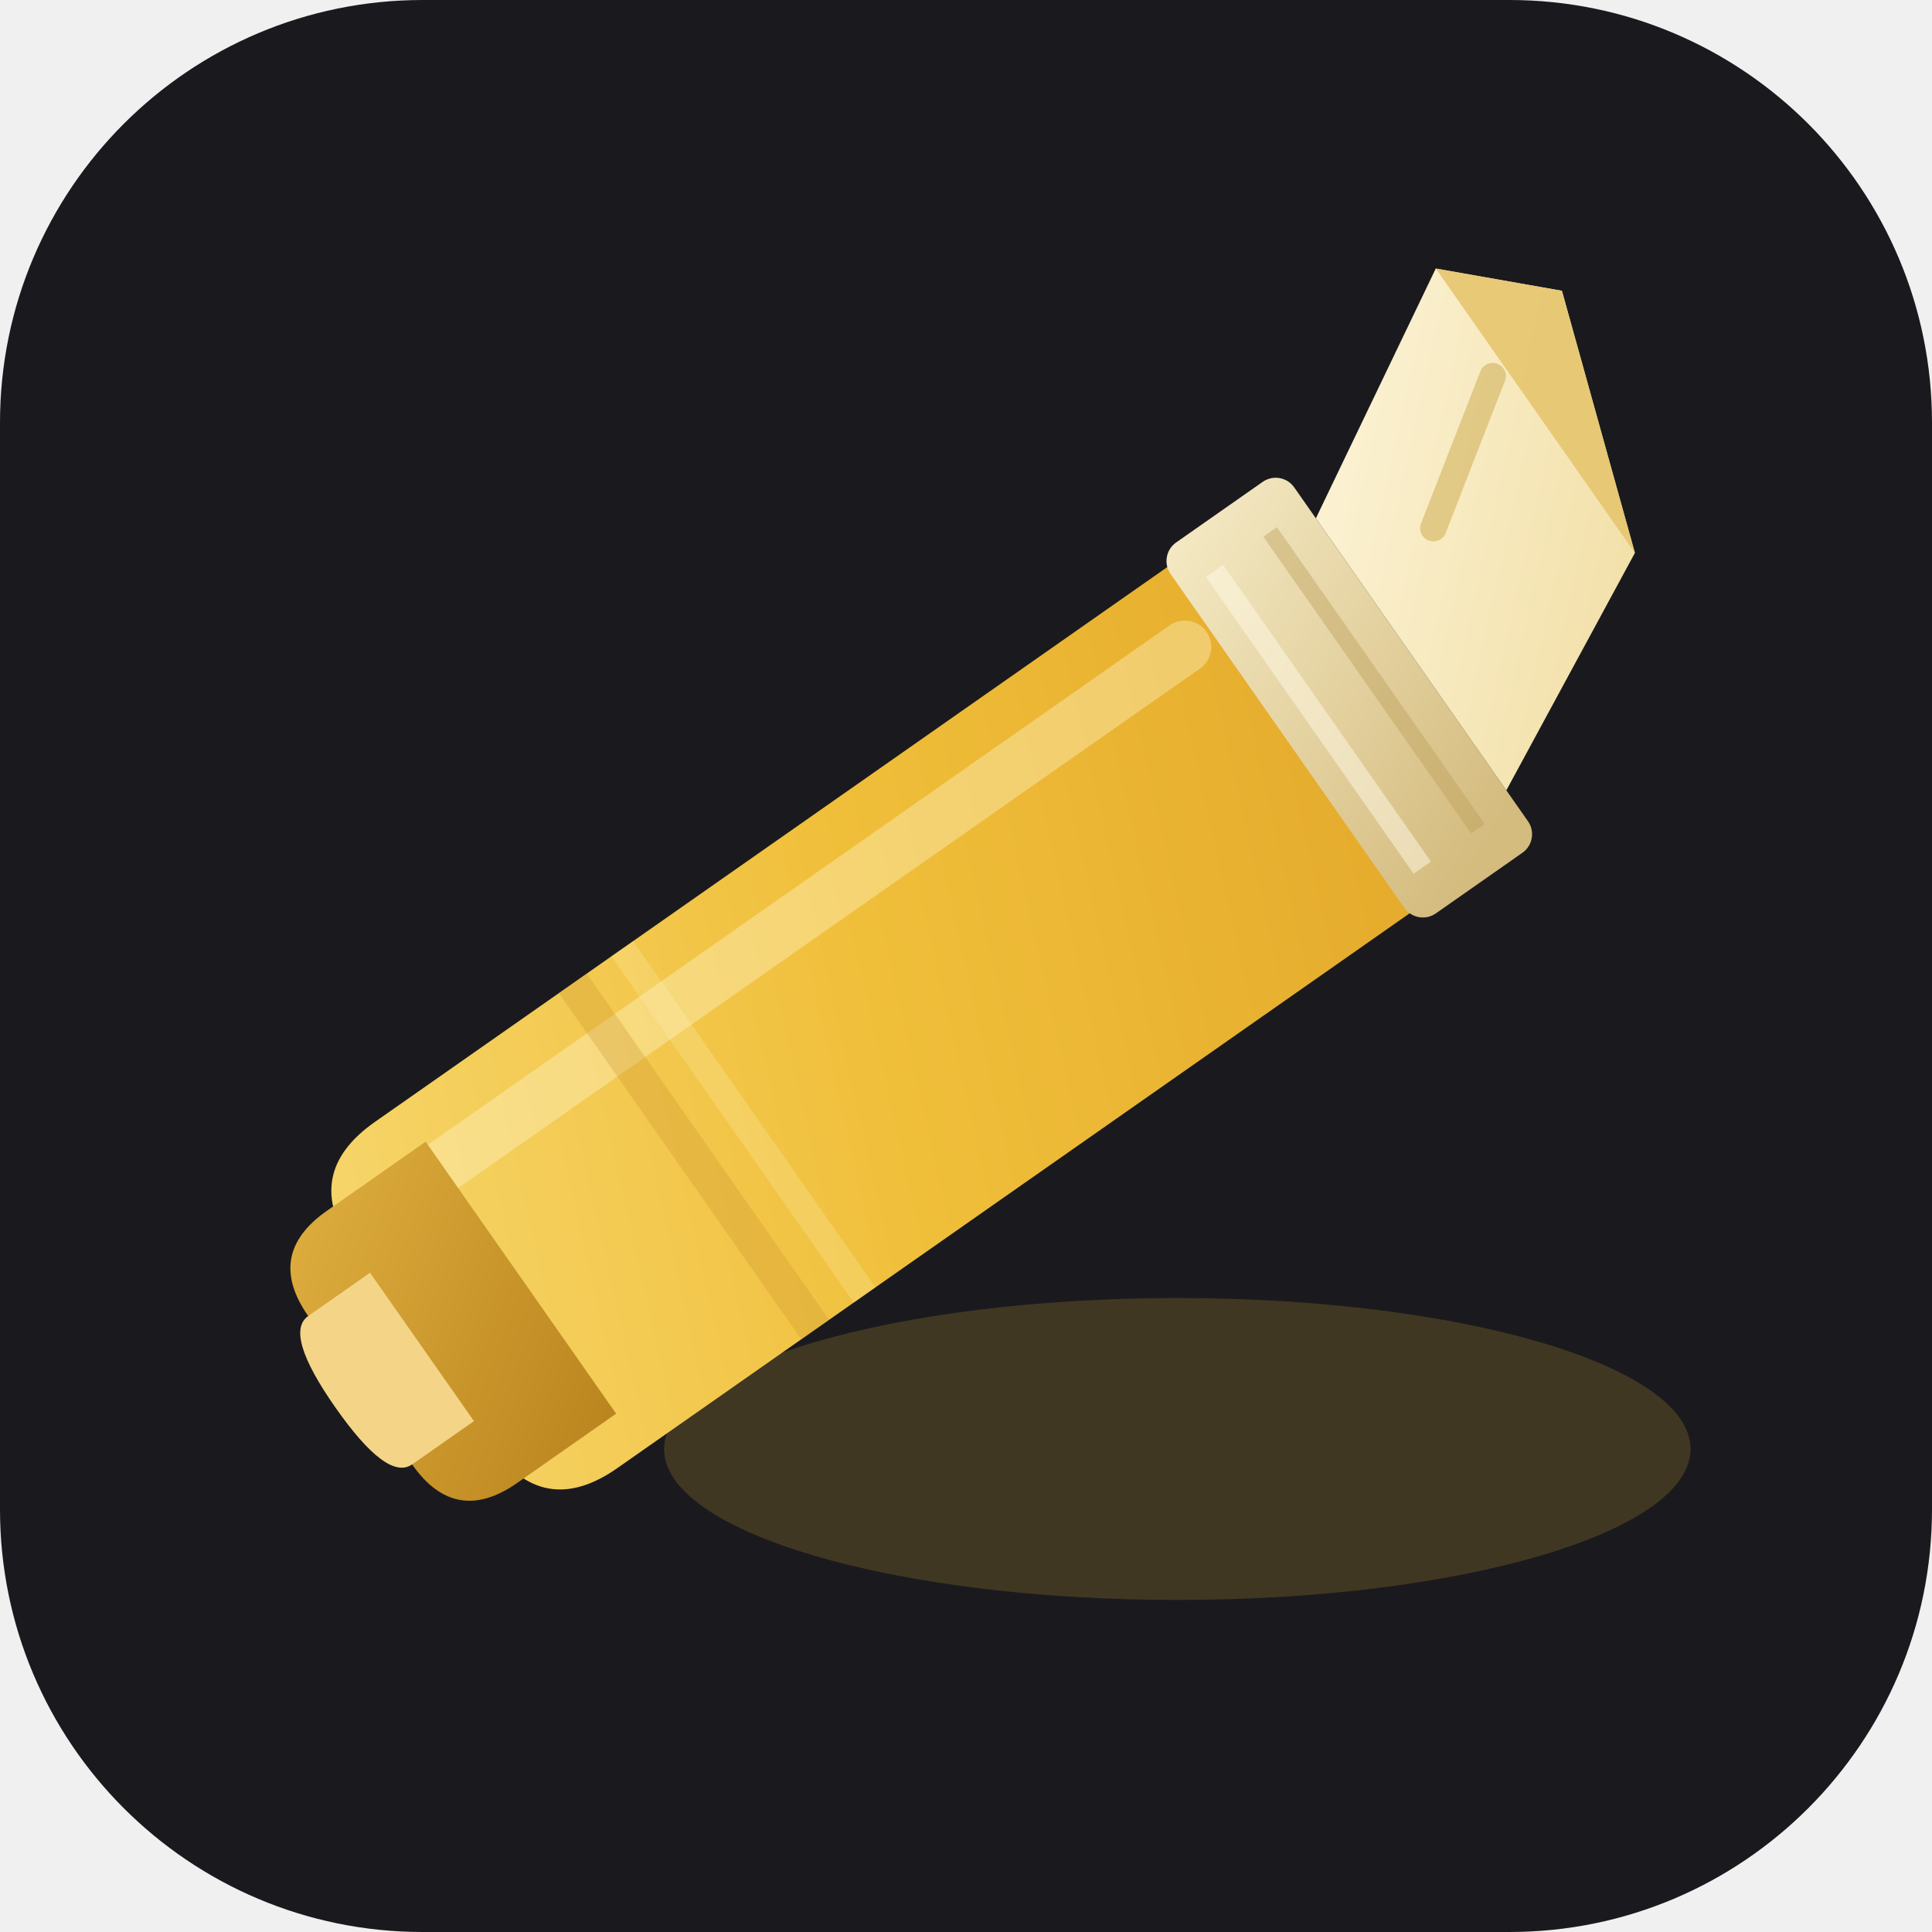
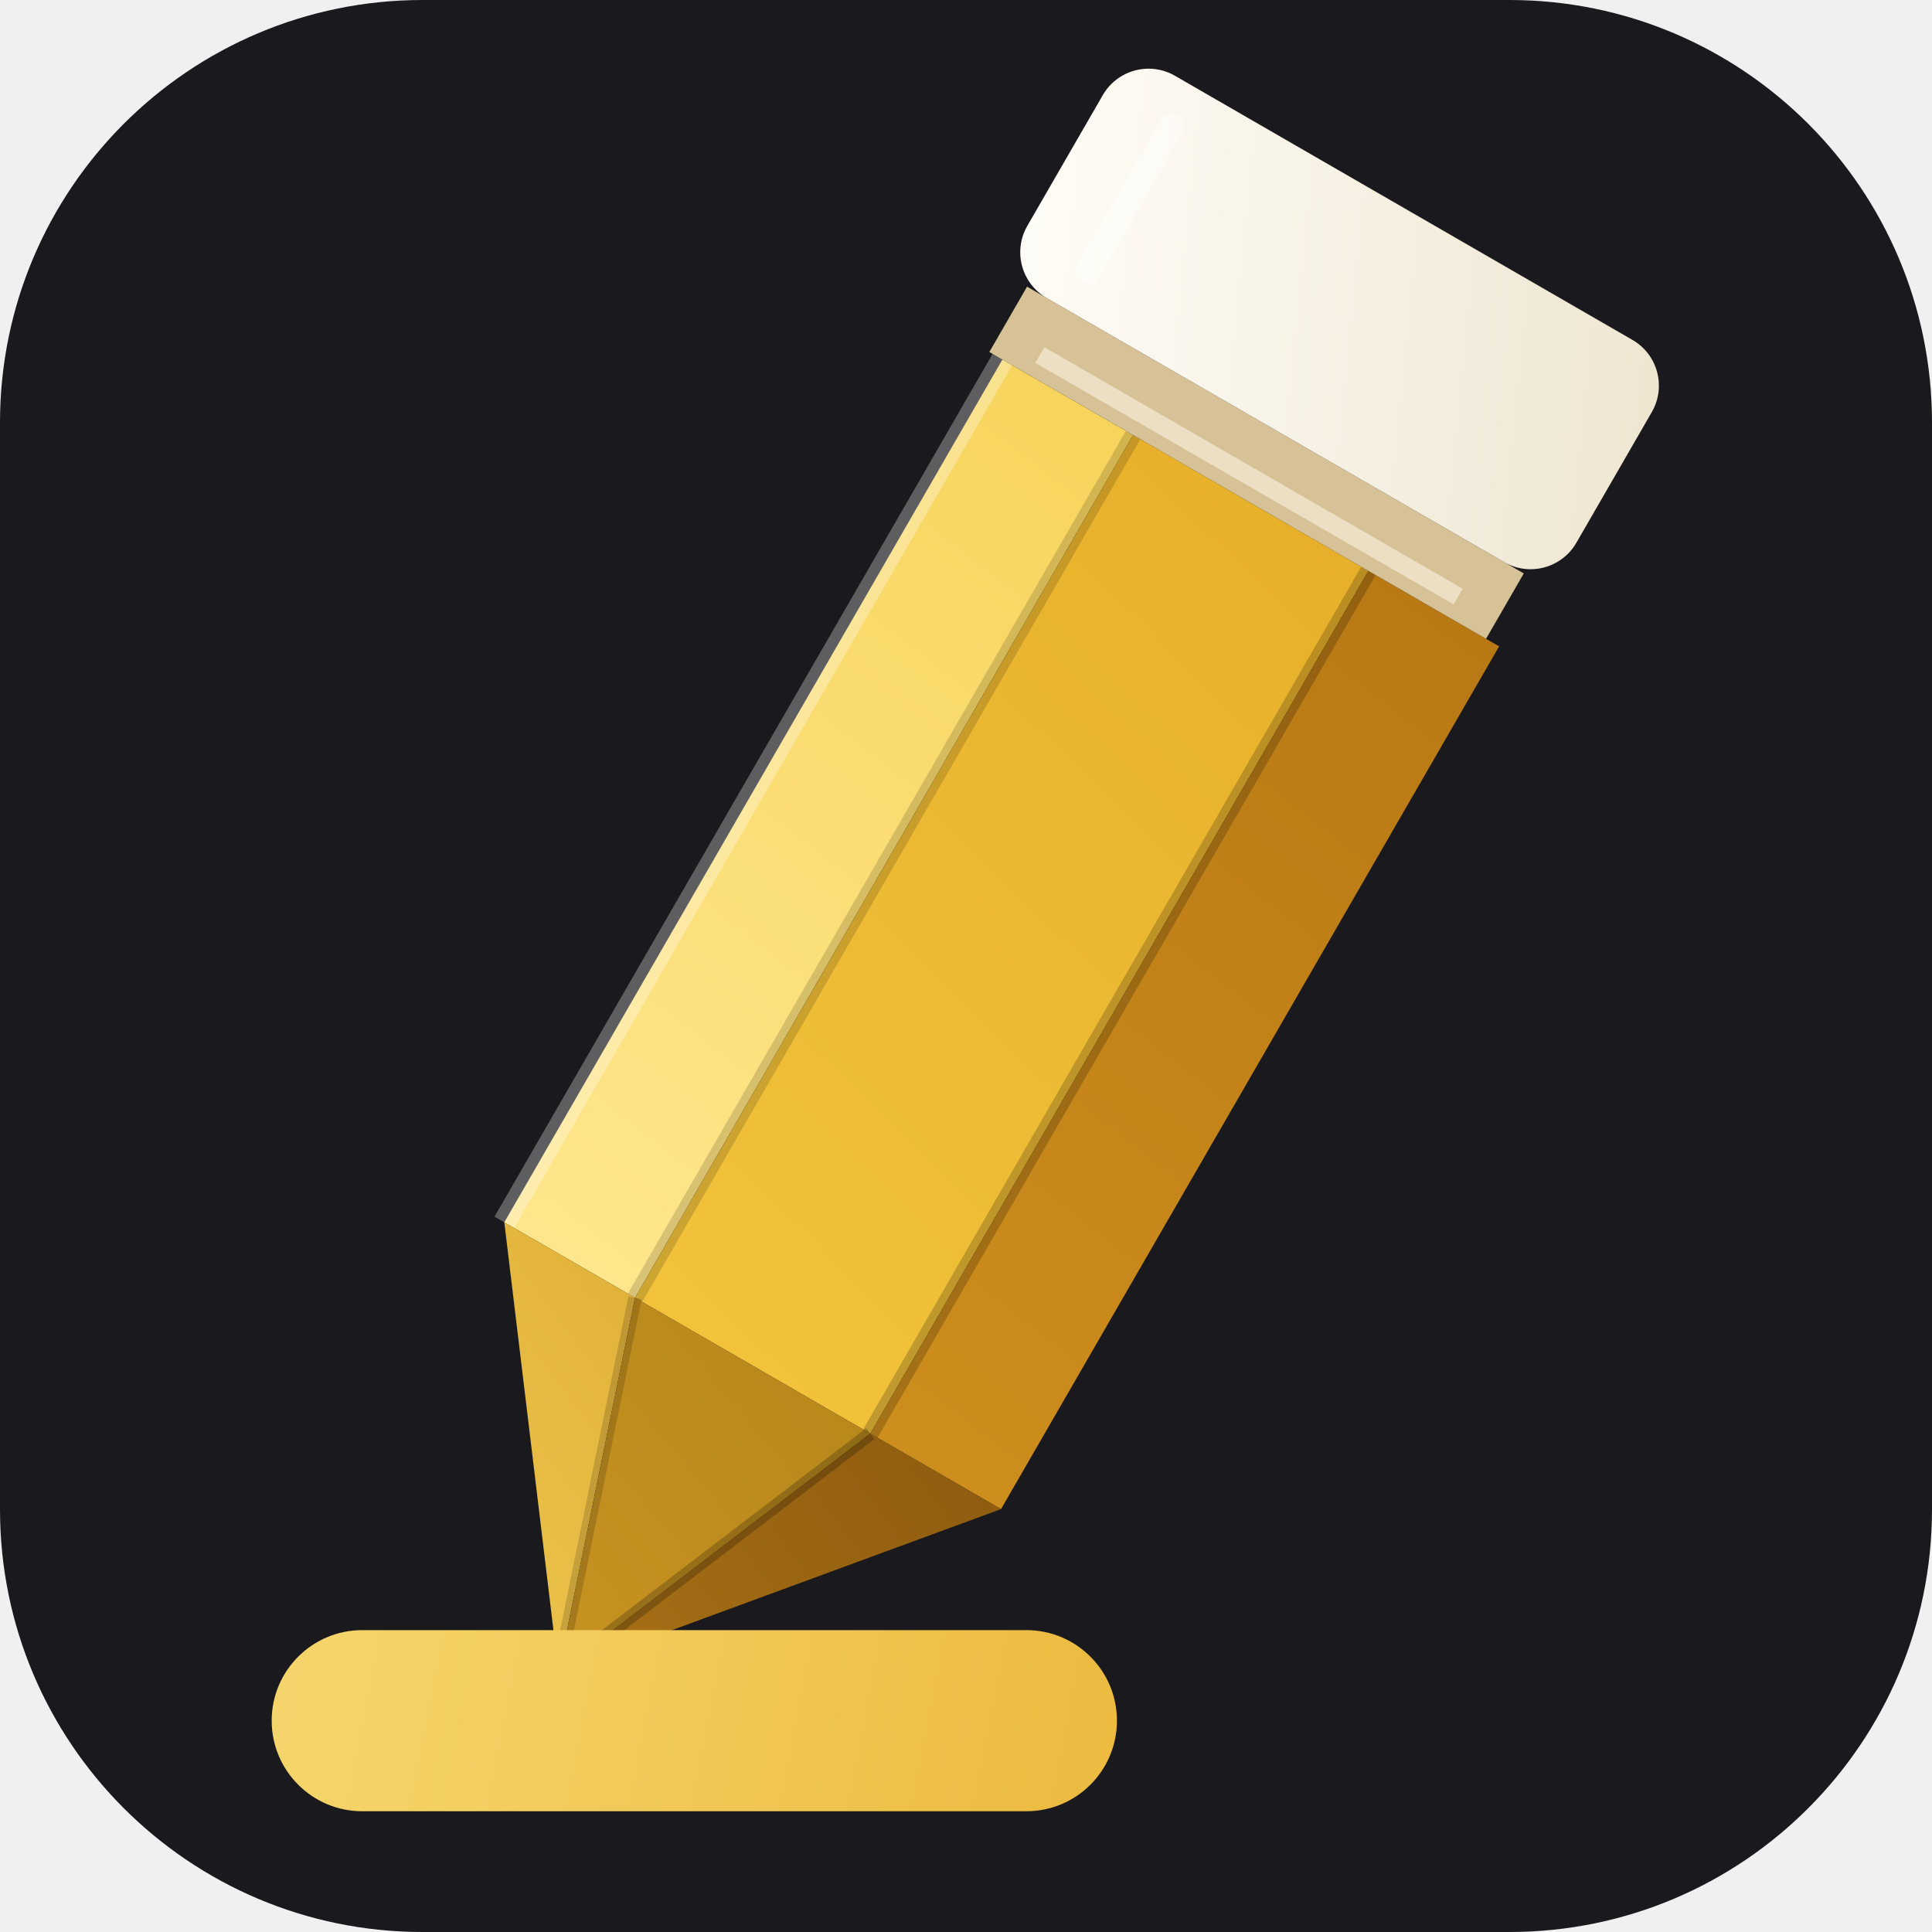
<svg xmlns="http://www.w3.org/2000/svg" viewBox="0 0 128 128" role="img" aria-label="Marker">
  <defs>
-     <linearGradient id="barrel" x1="18" y1="48" x2="96" y2="80" gradientUnits="userSpaceOnUse">
-       <stop stop-color="#f7d76e" />
-       <stop offset="0.5" stop-color="#f0bf3a" />
-       <stop offset="1" stop-color="#e3a82a" />
+     <linearGradient id="facetTop" x1="28" y1="46" x2="100" y2="56" gradientUnits="userSpaceOnUse">
+       <stop stop-color="#ffe891" />
+       <stop offset="1" stop-color="#f7d45c" />
    </linearGradient>
-     <linearGradient id="tip" x1="96" y1="44" x2="118" y2="68" gradientUnits="userSpaceOnUse">
-       <stop stop-color="#fff9e4" />
-       <stop offset="1" stop-color="#f2dfa6" />
+     <linearGradient id="facetMid" x1="28" y1="56" x2="100" y2="74" gradientUnits="userSpaceOnUse">
+       <stop stop-color="#f2c43c" />
+       <stop offset="1" stop-color="#e8b02a" />
    </linearGradient>
-     <linearGradient id="ferrule" x1="88" y1="48" x2="100" y2="76" gradientUnits="userSpaceOnUse">
-       <stop stop-color="#f6ecc8" />
-       <stop offset="1" stop-color="#d4bb7e" />
+     <linearGradient id="facetBot" x1="28" y1="74" x2="100" y2="84" gradientUnits="userSpaceOnUse">
+       <stop stop-color="#d0901e" />
+       <stop offset="1" stop-color="#b87814" />
    </linearGradient>
-     <linearGradient id="endcap" x1="14" y1="52" x2="30" y2="76" gradientUnits="userSpaceOnUse">
-       <stop stop-color="#e0b040" />
-       <stop offset="1" stop-color="#b8821c" />
+     <linearGradient id="tipTop" x1="8" y1="48" x2="36" y2="60" gradientUnits="userSpaceOnUse">
+       <stop stop-color="#f0c850" />
+       <stop offset="1" stop-color="#e0b038" />
+     </linearGradient>
+     <linearGradient id="tipMid" x1="8" y1="60" x2="36" y2="70" gradientUnits="userSpaceOnUse">
+       <stop stop-color="#c99422" />
+       <stop offset="1" stop-color="#b8881c" />
+     </linearGradient>
+     <linearGradient id="tipBot" x1="8" y1="70" x2="36" y2="82" gradientUnits="userSpaceOnUse">
+       <stop stop-color="#a87016" />
+       <stop offset="1" stop-color="#8f5c10" />
+     </linearGradient>
+     <linearGradient id="eraser" x1="102" y1="44" x2="120" y2="84" gradientUnits="userSpaceOnUse">
+       <stop stop-color="#fffdf8" />
+       <stop offset="1" stop-color="#efe6d2" />
+     </linearGradient>
+     <linearGradient id="strokeFill" x1="16" y1="108" x2="78" y2="120" gradientUnits="userSpaceOnUse">
+       <stop stop-color="#f6d76e" />
+       <stop offset="1" stop-color="#ebb83c" />
    </linearGradient>
  </defs>
  <rect width="128" height="128" rx="28" fill="#1a1a1e" />
-   <ellipse cx="78" cy="96" rx="34" ry="10" fill="#f0bf3a" opacity="0.18" />
-   <g transform="rotate(-35 64 64)">
-     <path d="M26 50          H90          Q96 50 96 56          V72          Q96 78 90 78          H26          Q20 78 20 72          V56          Q20 50 26 50          Z" fill="url(#barrel)" />
-     <path d="M28 55 H88" stroke="#fff7d0" stroke-width="3.5" stroke-linecap="round" opacity="0.38" />
-     <path d="M42 50 V78" stroke="#c9922a" stroke-width="2.25" opacity="0.30" />
-     <path d="M46 50 V78" stroke="#fff3b8" stroke-width="1.75" opacity="0.24" />
-     <rect x="90" y="49" width="10" height="30" rx="1.5" fill="url(#ferrule)" />
-     <path d="M92.5 52 V76" stroke="#fff9e8" stroke-width="1.4" opacity="0.5" />
-     <path d="M97 52 V76" stroke="#b89a55" stroke-width="1.1" opacity="0.4" />
-     <path d="M100 53          L116 44          L122 50          L116 67          L100 75          Z" fill="url(#tip)" />
-     <path d="M116 44 L122 50 L116 67 Z" fill="#e6c56e" opacity="0.9" />
-     <path d="M106 58 L115 52" stroke="#c9a84a" stroke-width="1.75" stroke-linecap="round" opacity="0.5" />
-     <path d="M20 53          H28          V75          H20          Q15 75 15 70          V58          Q15 53 20 53          Z" fill="url(#endcap)" />
-     <path d="M15 58          H20          V70          H15          Q13 70 13 64          Q13 58 15 58          Z" fill="#f4d588" />
+   <g transform="rotate(-60 64 64)">
+     <path d="M34 46 H100 V56 H34 Z" fill="url(#facetTop)" />
+     <path d="M34 56 H100 V74 H34 Z" fill="url(#facetMid)" />
+     <path d="M34 74 H100 V84 H34 Z" fill="url(#facetBot)" />
+     <path d="M34 56 H100" stroke="#000" stroke-opacity="0.15" stroke-width="1.1" />
+     <path d="M34 74 H100" stroke="#000" stroke-opacity="0.20" stroke-width="1.1" />
+     <path d="M34 46 H100" stroke="#fff" stroke-opacity="0.30" stroke-width="1.5" />
+     <path d="M34 46 L10 64 L34 56 Z" fill="url(#tipTop)" />
+     <path d="M34 56 L10 64 L34 74 Z" fill="url(#tipMid)" />
+     <path d="M34 74 L10 64 L34 84 Z" fill="url(#tipBot)" />
+     <path d="M34 56 L10 64" stroke="#000" stroke-opacity="0.16" stroke-width="0.9" />
+     <path d="M34 74 L10 64" stroke="#000" stroke-opacity="0.22" stroke-width="0.9" />
+     <rect x="100" y="45" width="5" height="38" fill="#d6c296" />
+     <path d="M101.5 48 V80" stroke="#fff8e8" stroke-width="1.2" stroke-opacity="0.55" />
+     <rect x="105" y="43" width="17" height="42" rx="3.5" fill="url(#eraser)" />
+     <path d="M108 48 H119" stroke="#fff" stroke-opacity="0.42" stroke-width="1.7" stroke-linecap="round" />
  </g>
+   <rect x="18" y="108" width="56" height="12" rx="6" fill="url(#strokeFill)" />
</svg>
